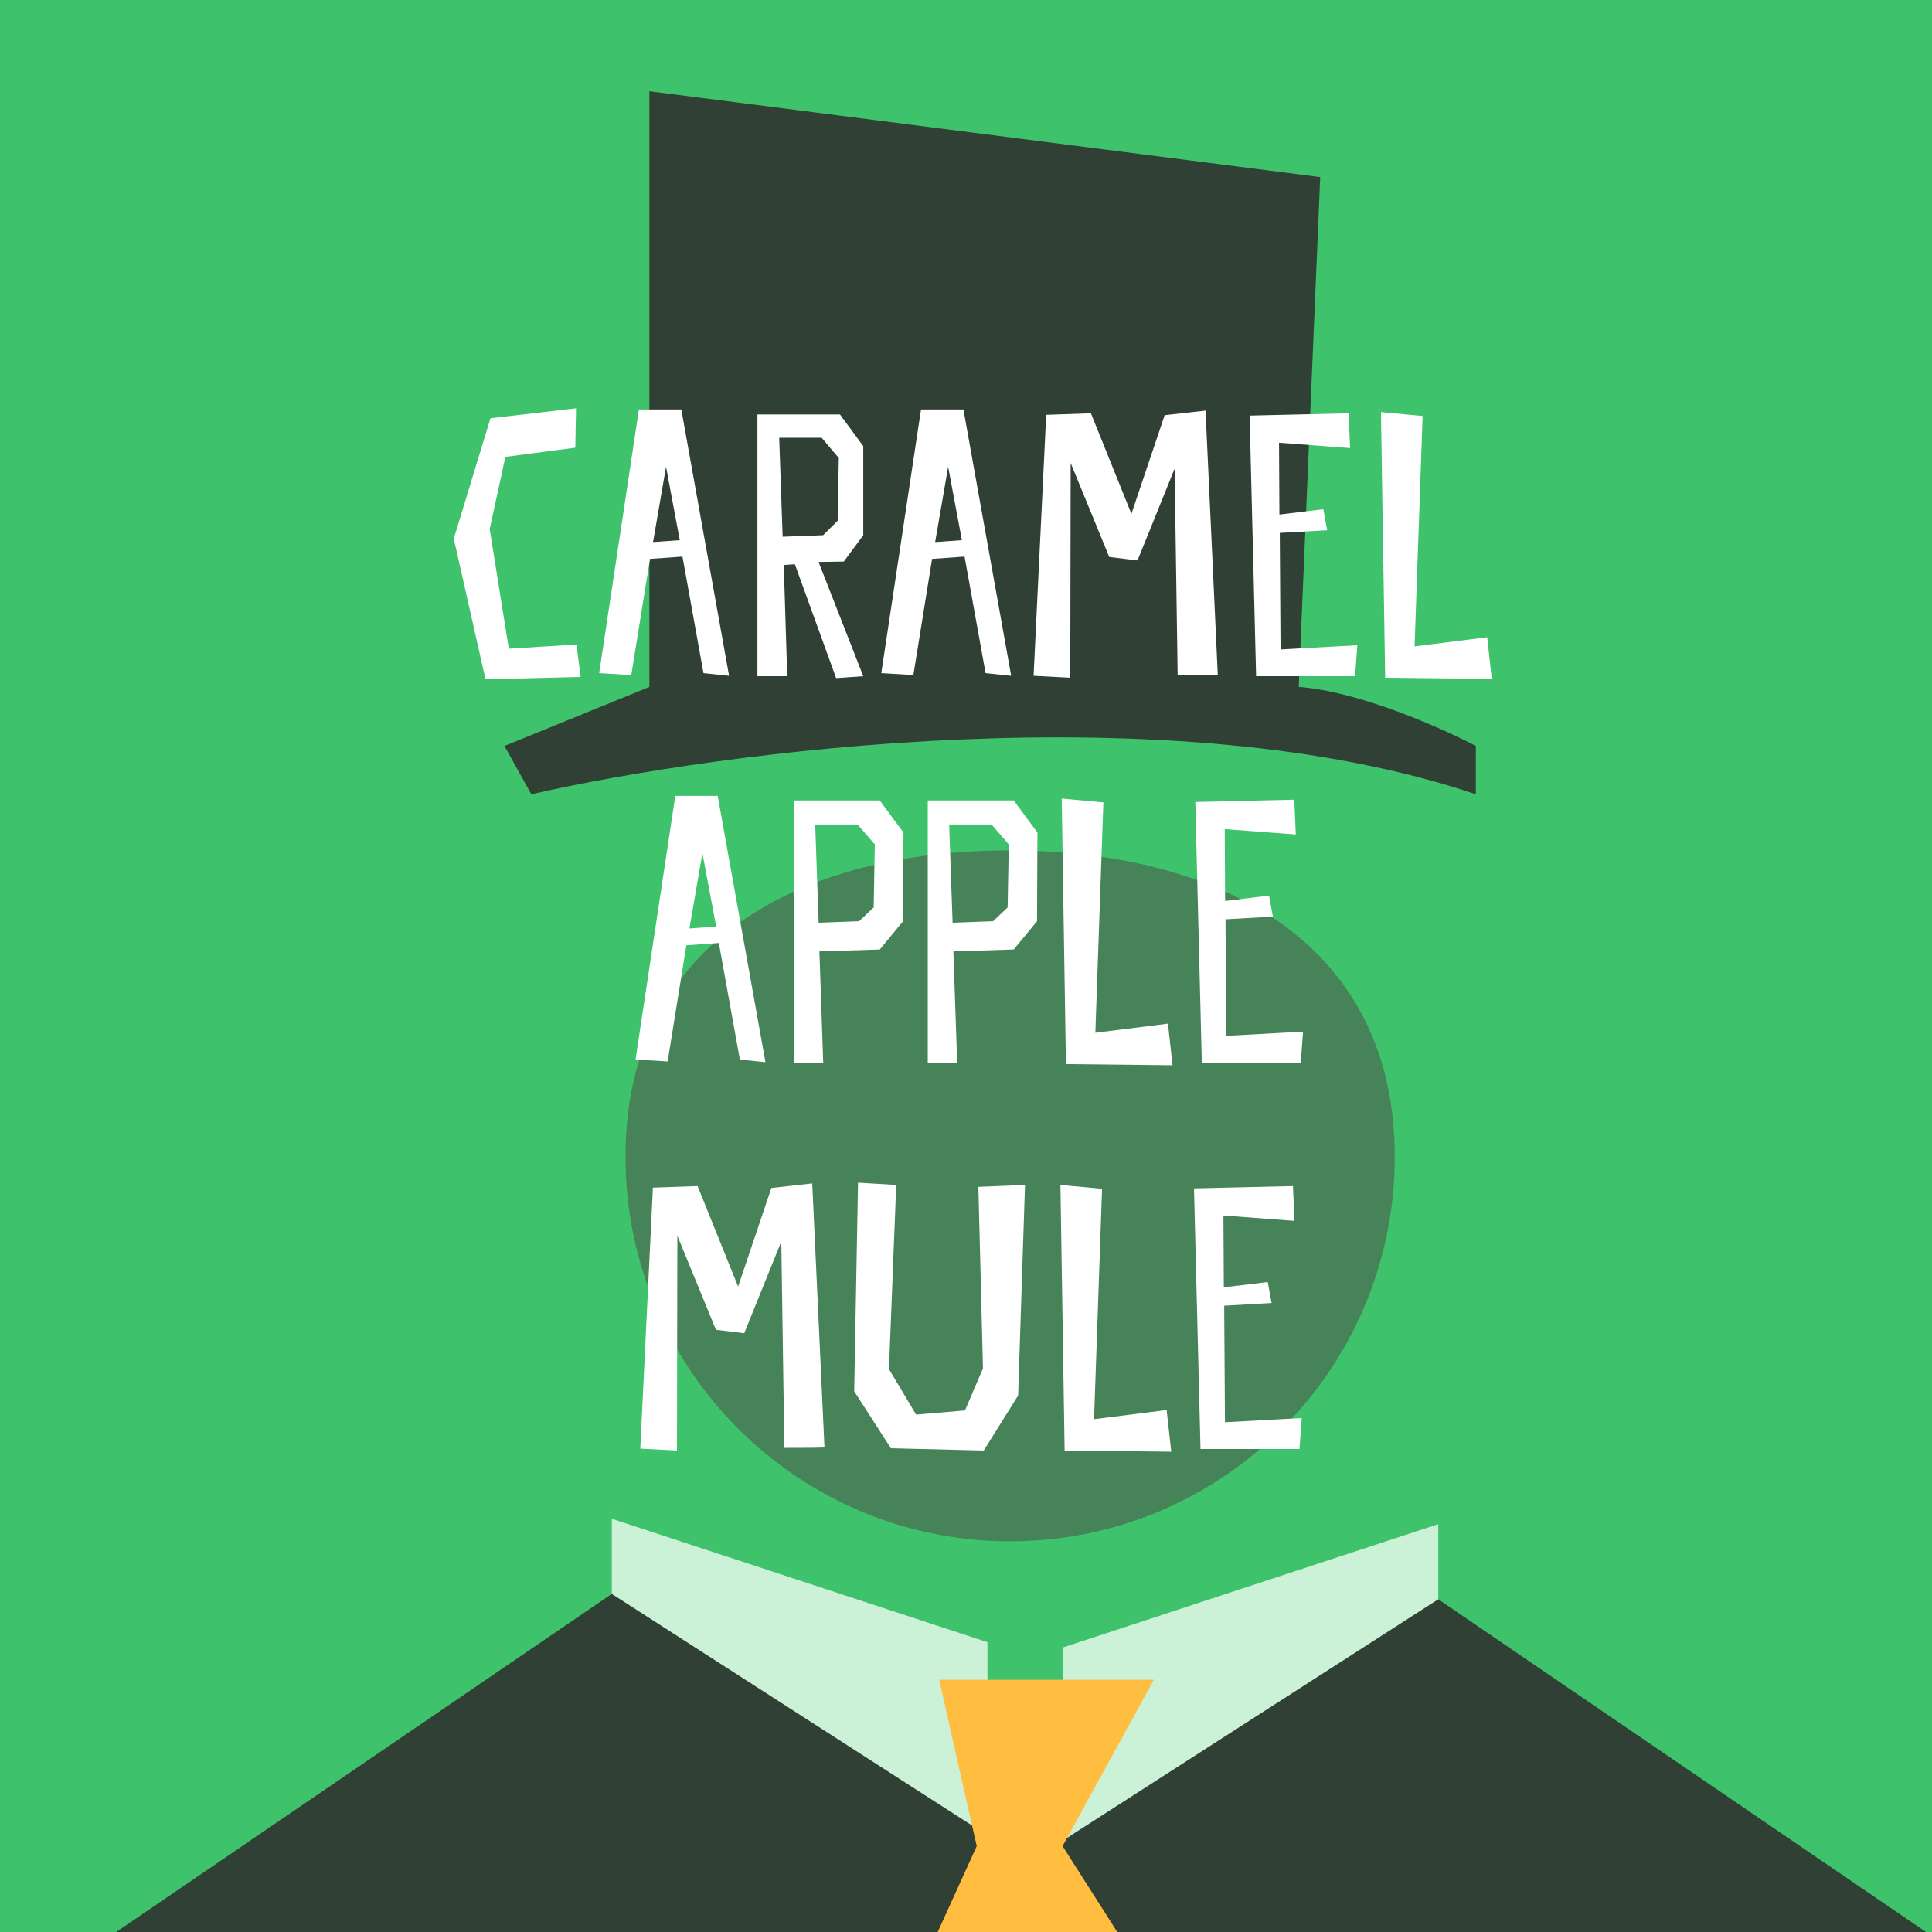
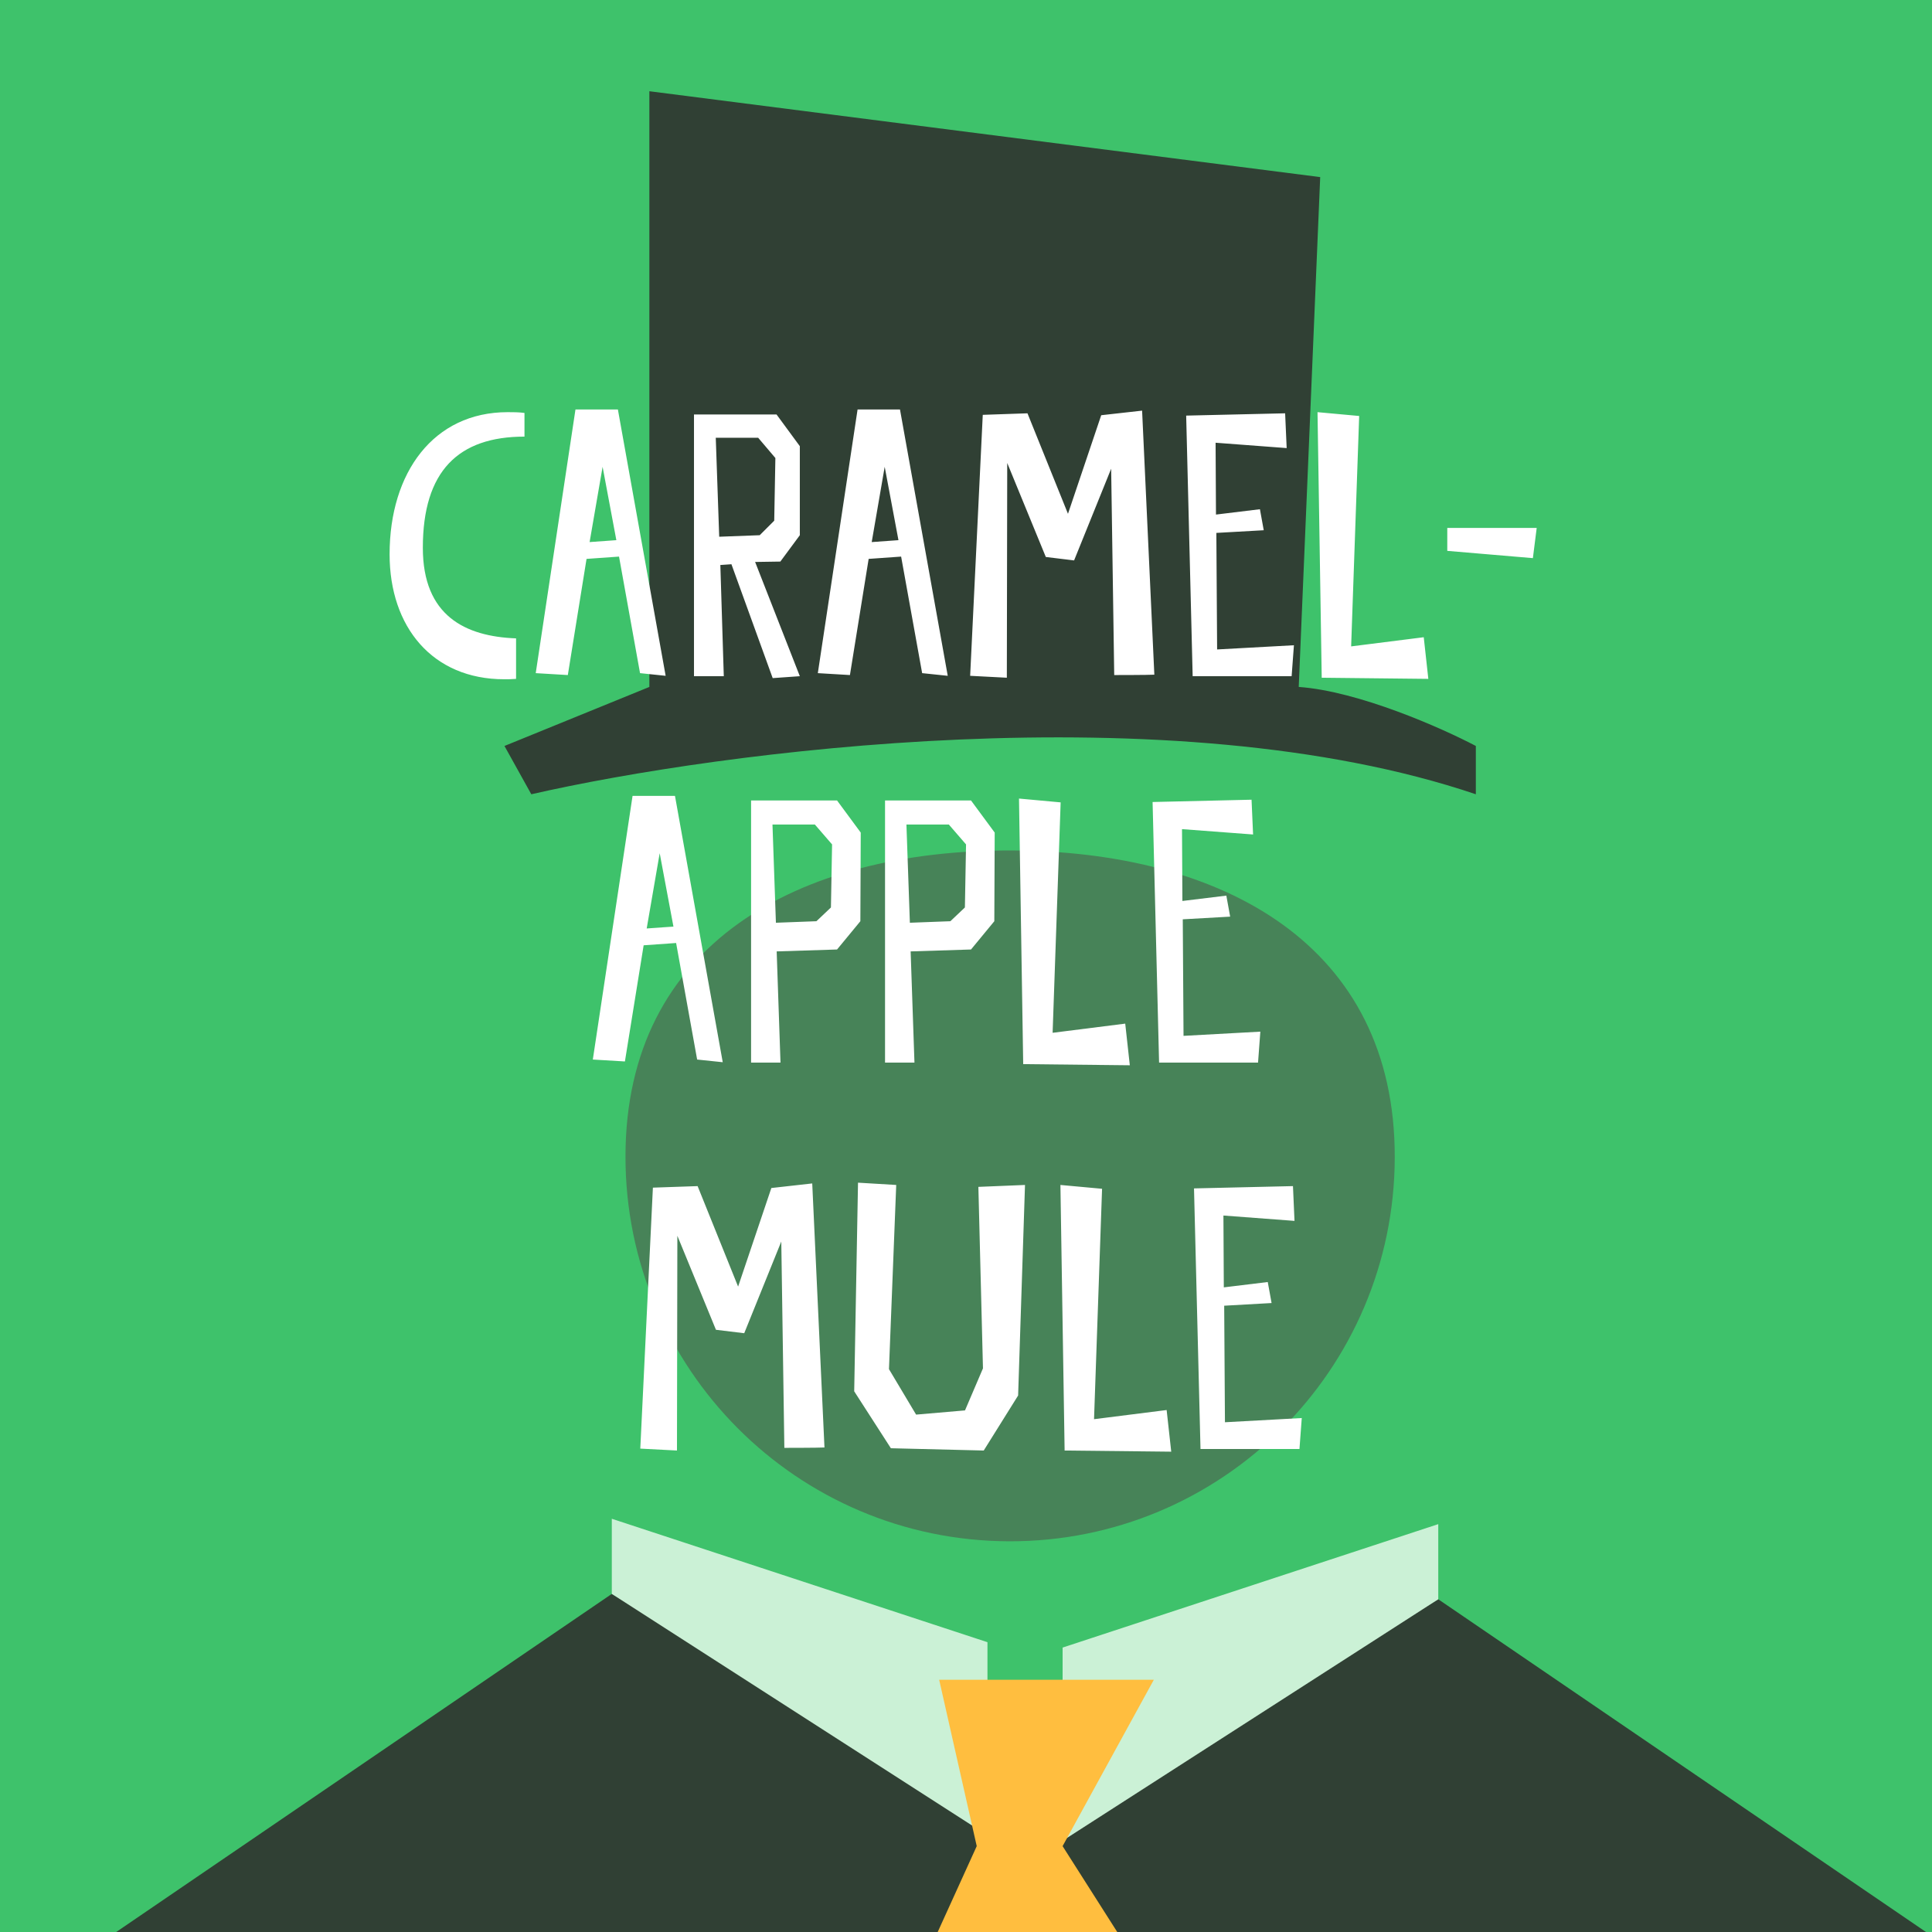
<svg xmlns="http://www.w3.org/2000/svg" width="180" height="180" viewBox="0 0 180 180" fill="none">
  <g clip-path="url(#clip0_874_2716)">
    <rect width="180" height="180" fill="#3EC26B" />
    <path d="M3.5 185L57 148.5L93 169.5V185H3.5Z" fill="#304034" />
    <path d="M187.5 185.5L134 149L98 170V185.5H187.5Z" fill="#304034" />
    <path d="M94.168 79.237C113.959 79.277 129.986 88.045 129.946 107.837C129.905 127.628 113.829 143.64 94.037 143.599C74.246 143.559 58.234 127.482 58.275 107.691C58.315 87.9 74.377 79.197 94.168 79.237Z" fill="#478358" />
    <path d="M137.5 74C109.1 64.4 67 70 49.5 74L47 69.5L60.5 64V8.5L123 16.5L121 64C126.6 64.4 134.333 67.833 137.5 69.5V74Z" fill="#304034" />
-     <path d="M53.705 60.045L47.404 60.437L45.624 49.294L47.084 42.566L53.598 41.711L53.669 38.044L45.695 38.97L42.278 50.184L45.232 63.285L54.097 63.071L53.705 60.045ZM59.525 38.151L55.823 62.715L58.813 62.893L60.558 52.071L63.584 51.857L65.542 62.715L67.927 62.964L63.477 38.151H59.525ZM60.842 50.504L62.053 43.491L63.334 50.326L60.842 50.504ZM74.056 52.569L77.901 63.178L80.428 63L76.263 52.356L78.613 52.32L80.428 49.864V41.569L78.257 38.614H70.567V63H73.344L73.023 52.64L74.056 52.569ZM72.596 40.786H76.548L78.15 42.672L78.043 48.511L76.69 49.864L72.917 50.006L72.596 40.786ZM85.808 38.151L82.106 62.715L85.096 62.893L86.84 52.071L89.866 51.857L91.824 62.715L94.21 62.964L89.76 38.151H85.808ZM87.125 50.504L88.336 43.491L89.617 50.326L87.125 50.504ZM112.317 38.258L108.508 38.685L105.411 47.87L101.637 38.507L97.472 38.65L96.297 62.964L99.715 63.142L99.751 43.135L103.346 51.893L105.981 52.213L109.434 43.669L109.719 62.893C109.719 62.893 112.887 62.893 113.457 62.858L112.317 38.258ZM125.643 38.507L116.423 38.721L117.028 63H126.248L126.462 60.116L119.306 60.508L119.235 49.65L123.65 49.401L123.294 47.443L119.2 47.941L119.164 41.248L125.786 41.747L125.643 38.507ZM138.557 59.369L131.793 60.223L132.541 38.756L128.66 38.4L129.052 63.142L138.984 63.249L138.557 59.369ZM62.915 74.151L59.212 98.715L62.203 98.893L63.947 88.071L66.973 87.857L68.931 98.715L71.316 98.964L66.866 74.151H62.915ZM64.232 86.504L65.442 79.491L66.724 86.326L64.232 86.504ZM84.174 77.569L81.967 74.578H73.957V99H76.698L76.342 88.64L81.967 88.462L84.138 85.828L84.174 77.569ZM81.397 84.546L80.044 85.828L76.271 85.97L75.95 76.821H79.902L81.504 78.672L81.397 84.546ZM96.655 77.569L94.448 74.578H86.438V99H89.179L88.823 88.64L94.448 88.462L96.619 85.828L96.655 77.569ZM93.878 84.546L92.525 85.828L88.751 85.97L88.431 76.821H92.383L93.985 78.672L93.878 84.546ZM108.815 95.369L102.051 96.223L102.799 74.756L98.918 74.4L99.31 99.142L109.242 99.249L108.815 95.369ZM120.585 74.507L111.364 74.721L111.97 99H121.19L121.404 96.116L114.248 96.508L114.177 85.65L118.591 85.401L118.235 83.443L114.141 83.941L114.106 77.248L120.727 77.747L120.585 74.507ZM75.674 110.258L71.865 110.685L68.768 119.87L64.995 110.507L60.829 110.65L59.654 134.964L63.072 135.142L63.108 115.135L66.703 123.893L69.338 124.213L72.791 115.669L73.076 134.893C73.076 134.893 76.244 134.893 76.814 134.858L75.674 110.258ZM91.581 127.488L89.907 131.404L85.351 131.796L82.823 127.56L83.499 110.4L79.939 110.187L79.584 129.624L83.001 134.929L91.652 135.142L94.856 130.016L95.497 110.4L91.153 110.578L91.581 127.488ZM108.693 131.369L101.929 132.223L102.677 110.756L98.797 110.4L99.188 135.142L109.121 135.249L108.693 131.369ZM120.463 110.507L111.243 110.721L111.848 135H121.068L121.282 132.116L114.126 132.508L114.055 121.65L118.47 121.401L118.114 119.443L114.02 119.941L113.984 113.248L120.606 113.747L120.463 110.507Z" fill="white" />
+     <path d="M48.081 59.476C43.347 59.298 39.395 57.375 39.395 51.038C39.395 43.883 42.706 40.679 48.865 40.679V38.472C48.331 38.4 47.797 38.4 47.298 38.4C40.392 38.4 36.298 44.025 36.298 51.644C36.298 58.408 40.285 63.285 46.978 63.285C47.334 63.285 47.69 63.285 48.081 63.249V59.476ZM53.615 38.151L49.913 62.715L52.903 62.893L54.647 52.071L57.673 51.857L59.631 62.715L62.017 62.964L57.567 38.151H53.615ZM54.932 50.504L56.143 43.491L57.424 50.326L54.932 50.504ZM68.146 52.569L71.99 63.178L74.518 63L70.353 52.356L72.703 52.32L74.518 49.864V41.569L72.347 38.614H64.657V63H67.434L67.113 52.64L68.146 52.569ZM66.686 40.786H70.638L72.24 42.672L72.133 48.511L70.78 49.864L67.007 50.006L66.686 40.786ZM79.898 38.151L76.195 62.715L79.186 62.893L80.93 52.071L83.956 51.857L85.914 62.715L88.299 62.964L83.849 38.151H79.898ZM81.215 50.504L82.425 43.491L83.707 50.326L81.215 50.504ZM106.407 38.258L102.598 38.685L99.501 47.87L95.727 38.507L91.562 38.65L90.387 62.964L93.805 63.142L93.841 43.135L97.436 51.893L100.071 52.213L103.524 43.669L103.809 62.893C103.809 62.893 106.977 62.893 107.547 62.858L106.407 38.258ZM119.733 38.507L110.513 38.721L111.118 63H120.338L120.552 60.116L113.396 60.508L113.325 49.65L117.74 49.401L117.384 47.443L113.29 47.941L113.254 41.248L119.876 41.747L119.733 38.507ZM132.647 59.369L125.883 60.223L126.631 38.756L122.75 38.4L123.142 63.142L133.074 63.249L132.647 59.369ZM134.84 51.323L142.815 52L143.171 49.187H134.84V51.323ZM58.934 74.151L55.232 98.715L58.222 98.893L59.967 88.071L62.992 87.857L64.951 98.715L67.336 98.964L62.886 74.151H58.934ZM60.251 86.504L61.462 79.491L62.743 86.326L60.251 86.504ZM80.193 77.569L77.986 74.578H69.976V99H72.717L72.361 88.64L77.986 88.462L80.158 85.828L80.193 77.569ZM77.416 84.546L76.064 85.828L72.29 85.97L71.97 76.821H75.921L77.523 78.672L77.416 84.546ZM92.674 77.569L90.467 74.578H82.457V99H85.198L84.842 88.64L90.467 88.462L92.638 85.828L92.674 77.569ZM89.897 84.546L88.544 85.828L84.771 85.97L84.45 76.821H88.402L90.004 78.672L89.897 84.546ZM104.835 95.369L98.07 96.223L98.818 74.756L94.938 74.4L95.329 99.142L105.262 99.249L104.835 95.369ZM116.604 74.507L107.384 74.721L107.989 99H117.209L117.423 96.116L110.267 96.508L110.196 85.65L114.611 85.401L114.255 83.443L110.161 83.941L110.125 77.248L116.747 77.747L116.604 74.507ZM75.674 110.258L71.865 110.685L68.768 119.87L64.995 110.507L60.829 110.65L59.654 134.964L63.072 135.142L63.108 115.135L66.703 123.893L69.338 124.213L72.791 115.669L73.076 134.893C73.076 134.893 76.244 134.893 76.814 134.858L75.674 110.258ZM91.581 127.488L89.907 131.404L85.351 131.796L82.823 127.56L83.499 110.4L79.939 110.187L79.584 129.624L83.001 134.929L91.652 135.142L94.856 130.016L95.497 110.4L91.153 110.578L91.581 127.488ZM108.693 131.369L101.929 132.223L102.677 110.756L98.797 110.4L99.188 135.142L109.121 135.249L108.693 131.369ZM120.463 110.507L111.243 110.721L111.848 135H121.068L121.282 132.116L114.126 132.508L114.055 121.65L118.47 121.401L118.114 119.443L114.02 119.941L113.984 113.248L120.606 113.747L120.463 110.507Z" fill="white" />
    <path d="M92 153L57 141.5V148.5L92 171V153Z" fill="#CBF1D6" />
    <path d="M99 153.5L134 142V149L99 171.5V153.5Z" fill="#CBF1D6" />
    <path d="M107.5 156.5H87.5L91 172L86 183H106L99 172L107.5 156.5Z" fill="#FFBE3F" />
  </g>
  <defs>
    <clipPath id="clip0_874_2716">
      <rect width="180" height="180" fill="white" />
    </clipPath>
  </defs>
</svg>
